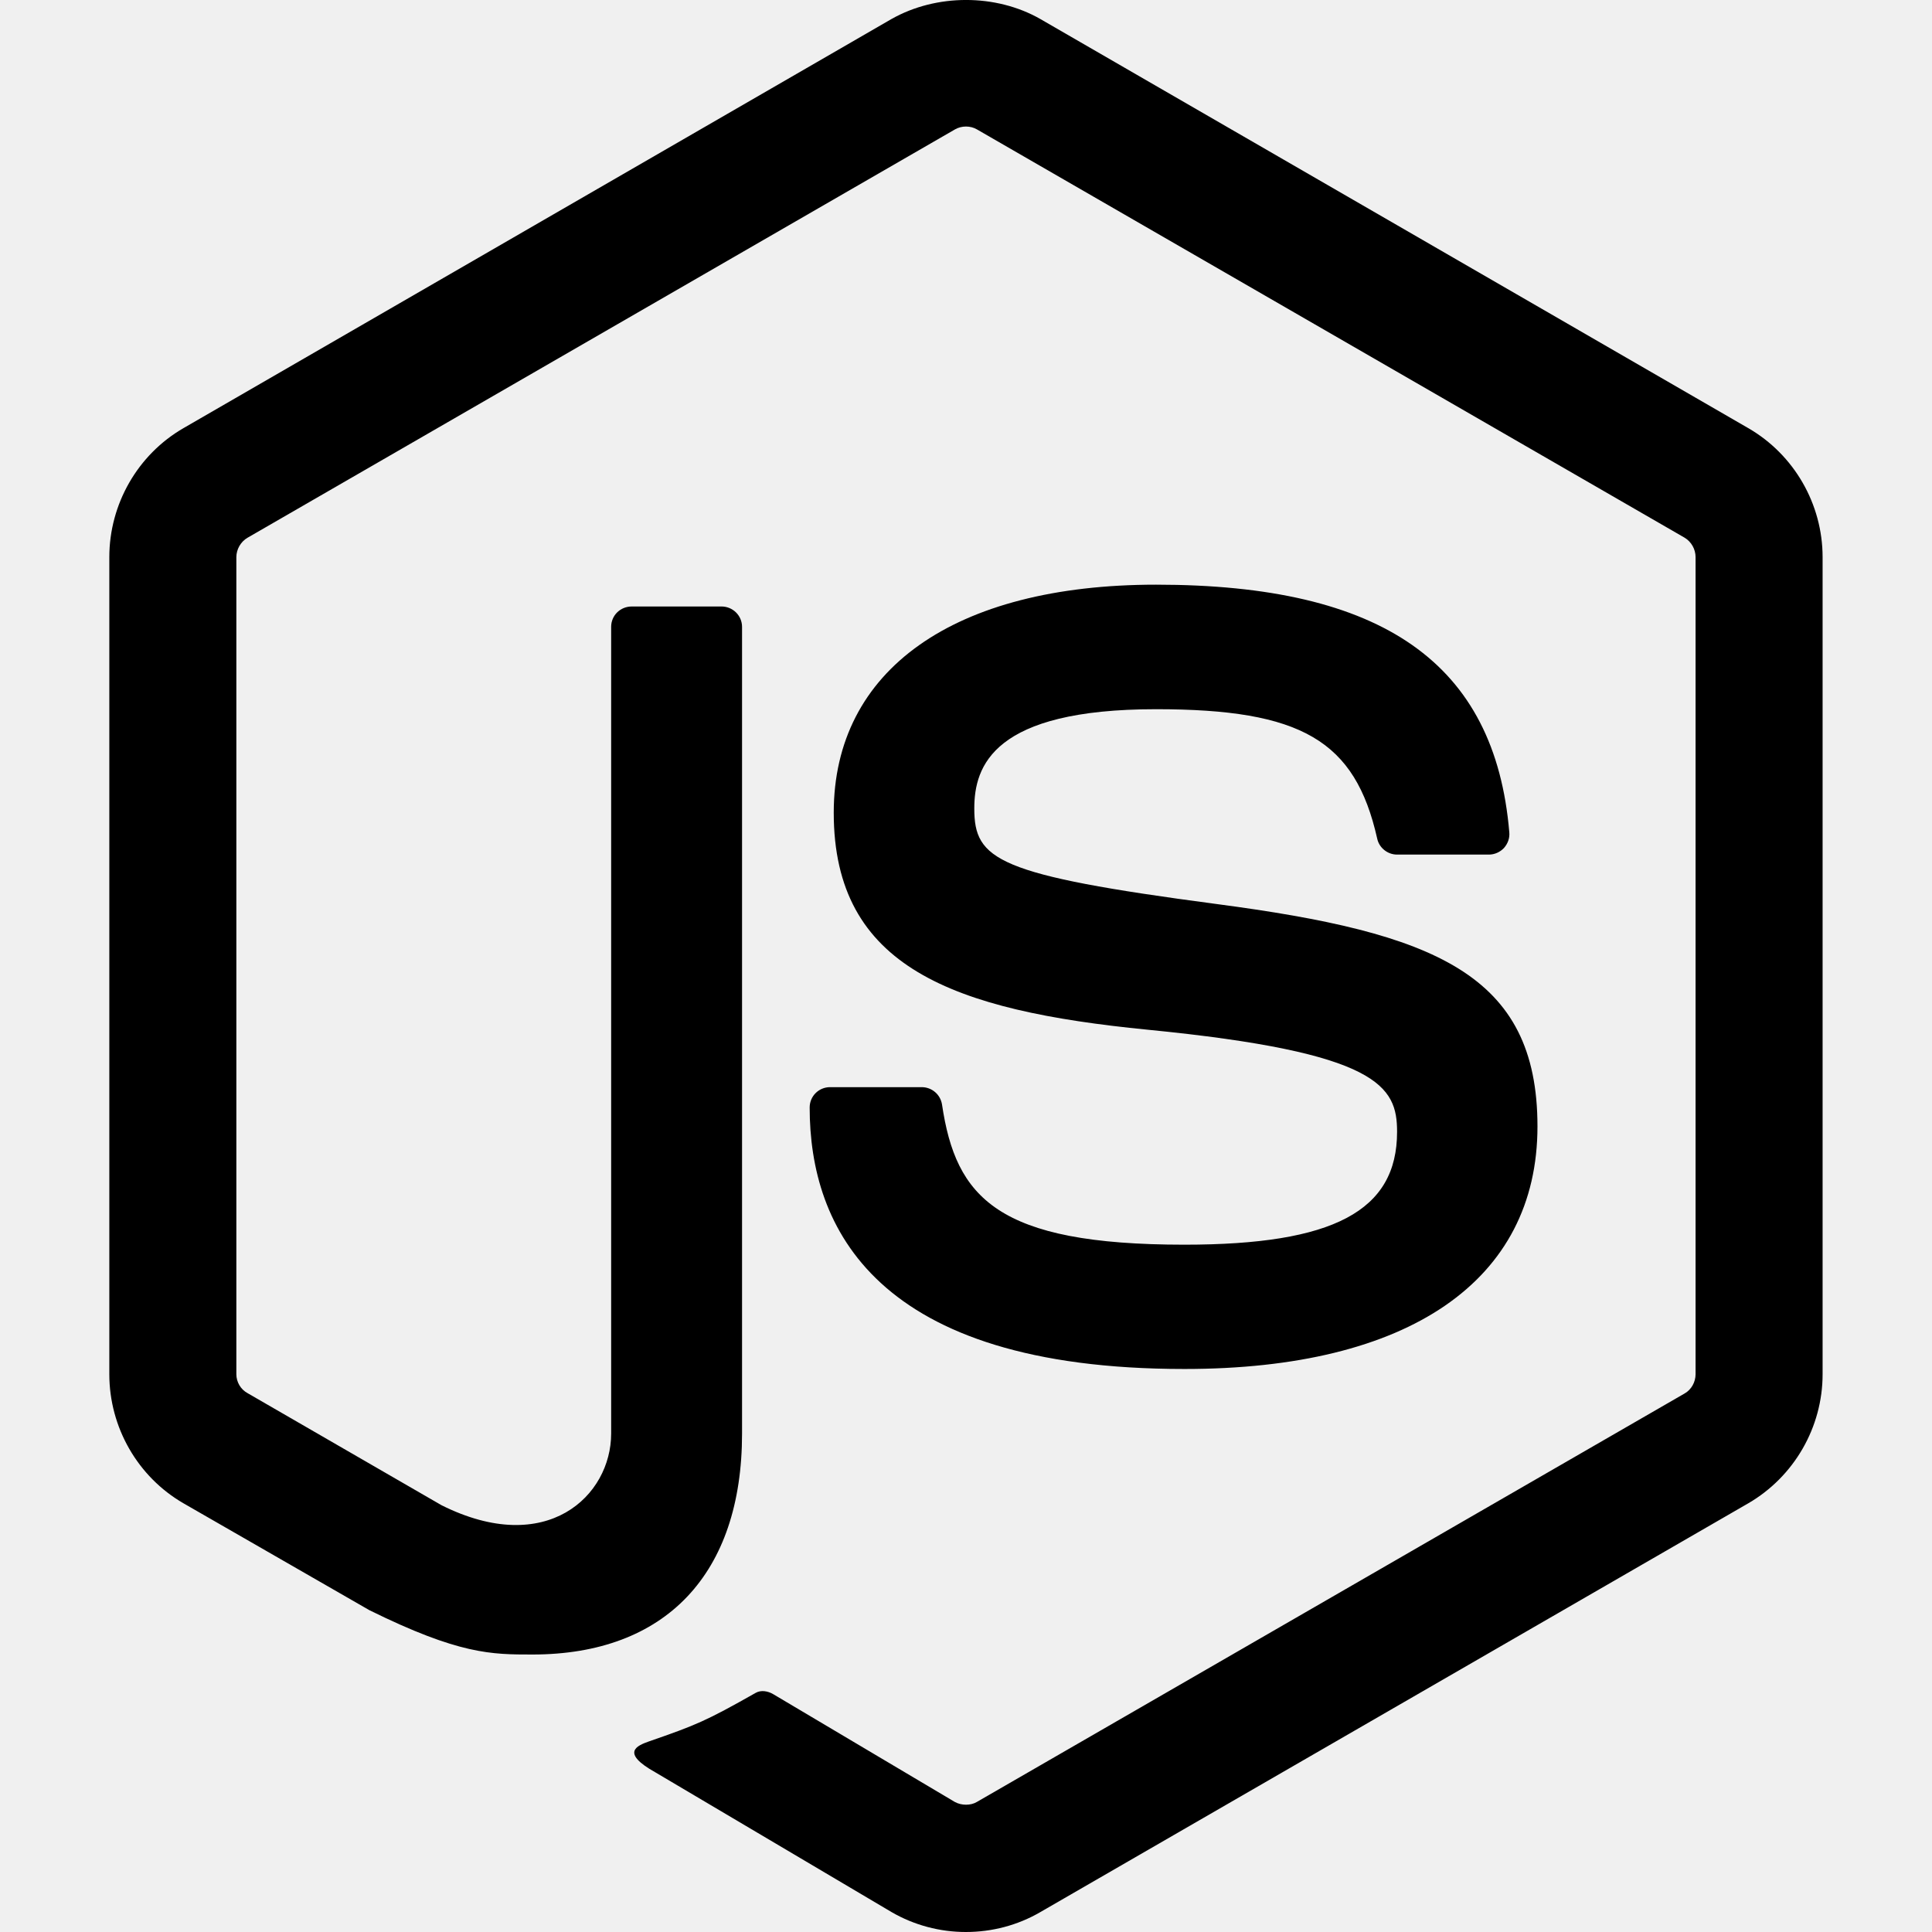
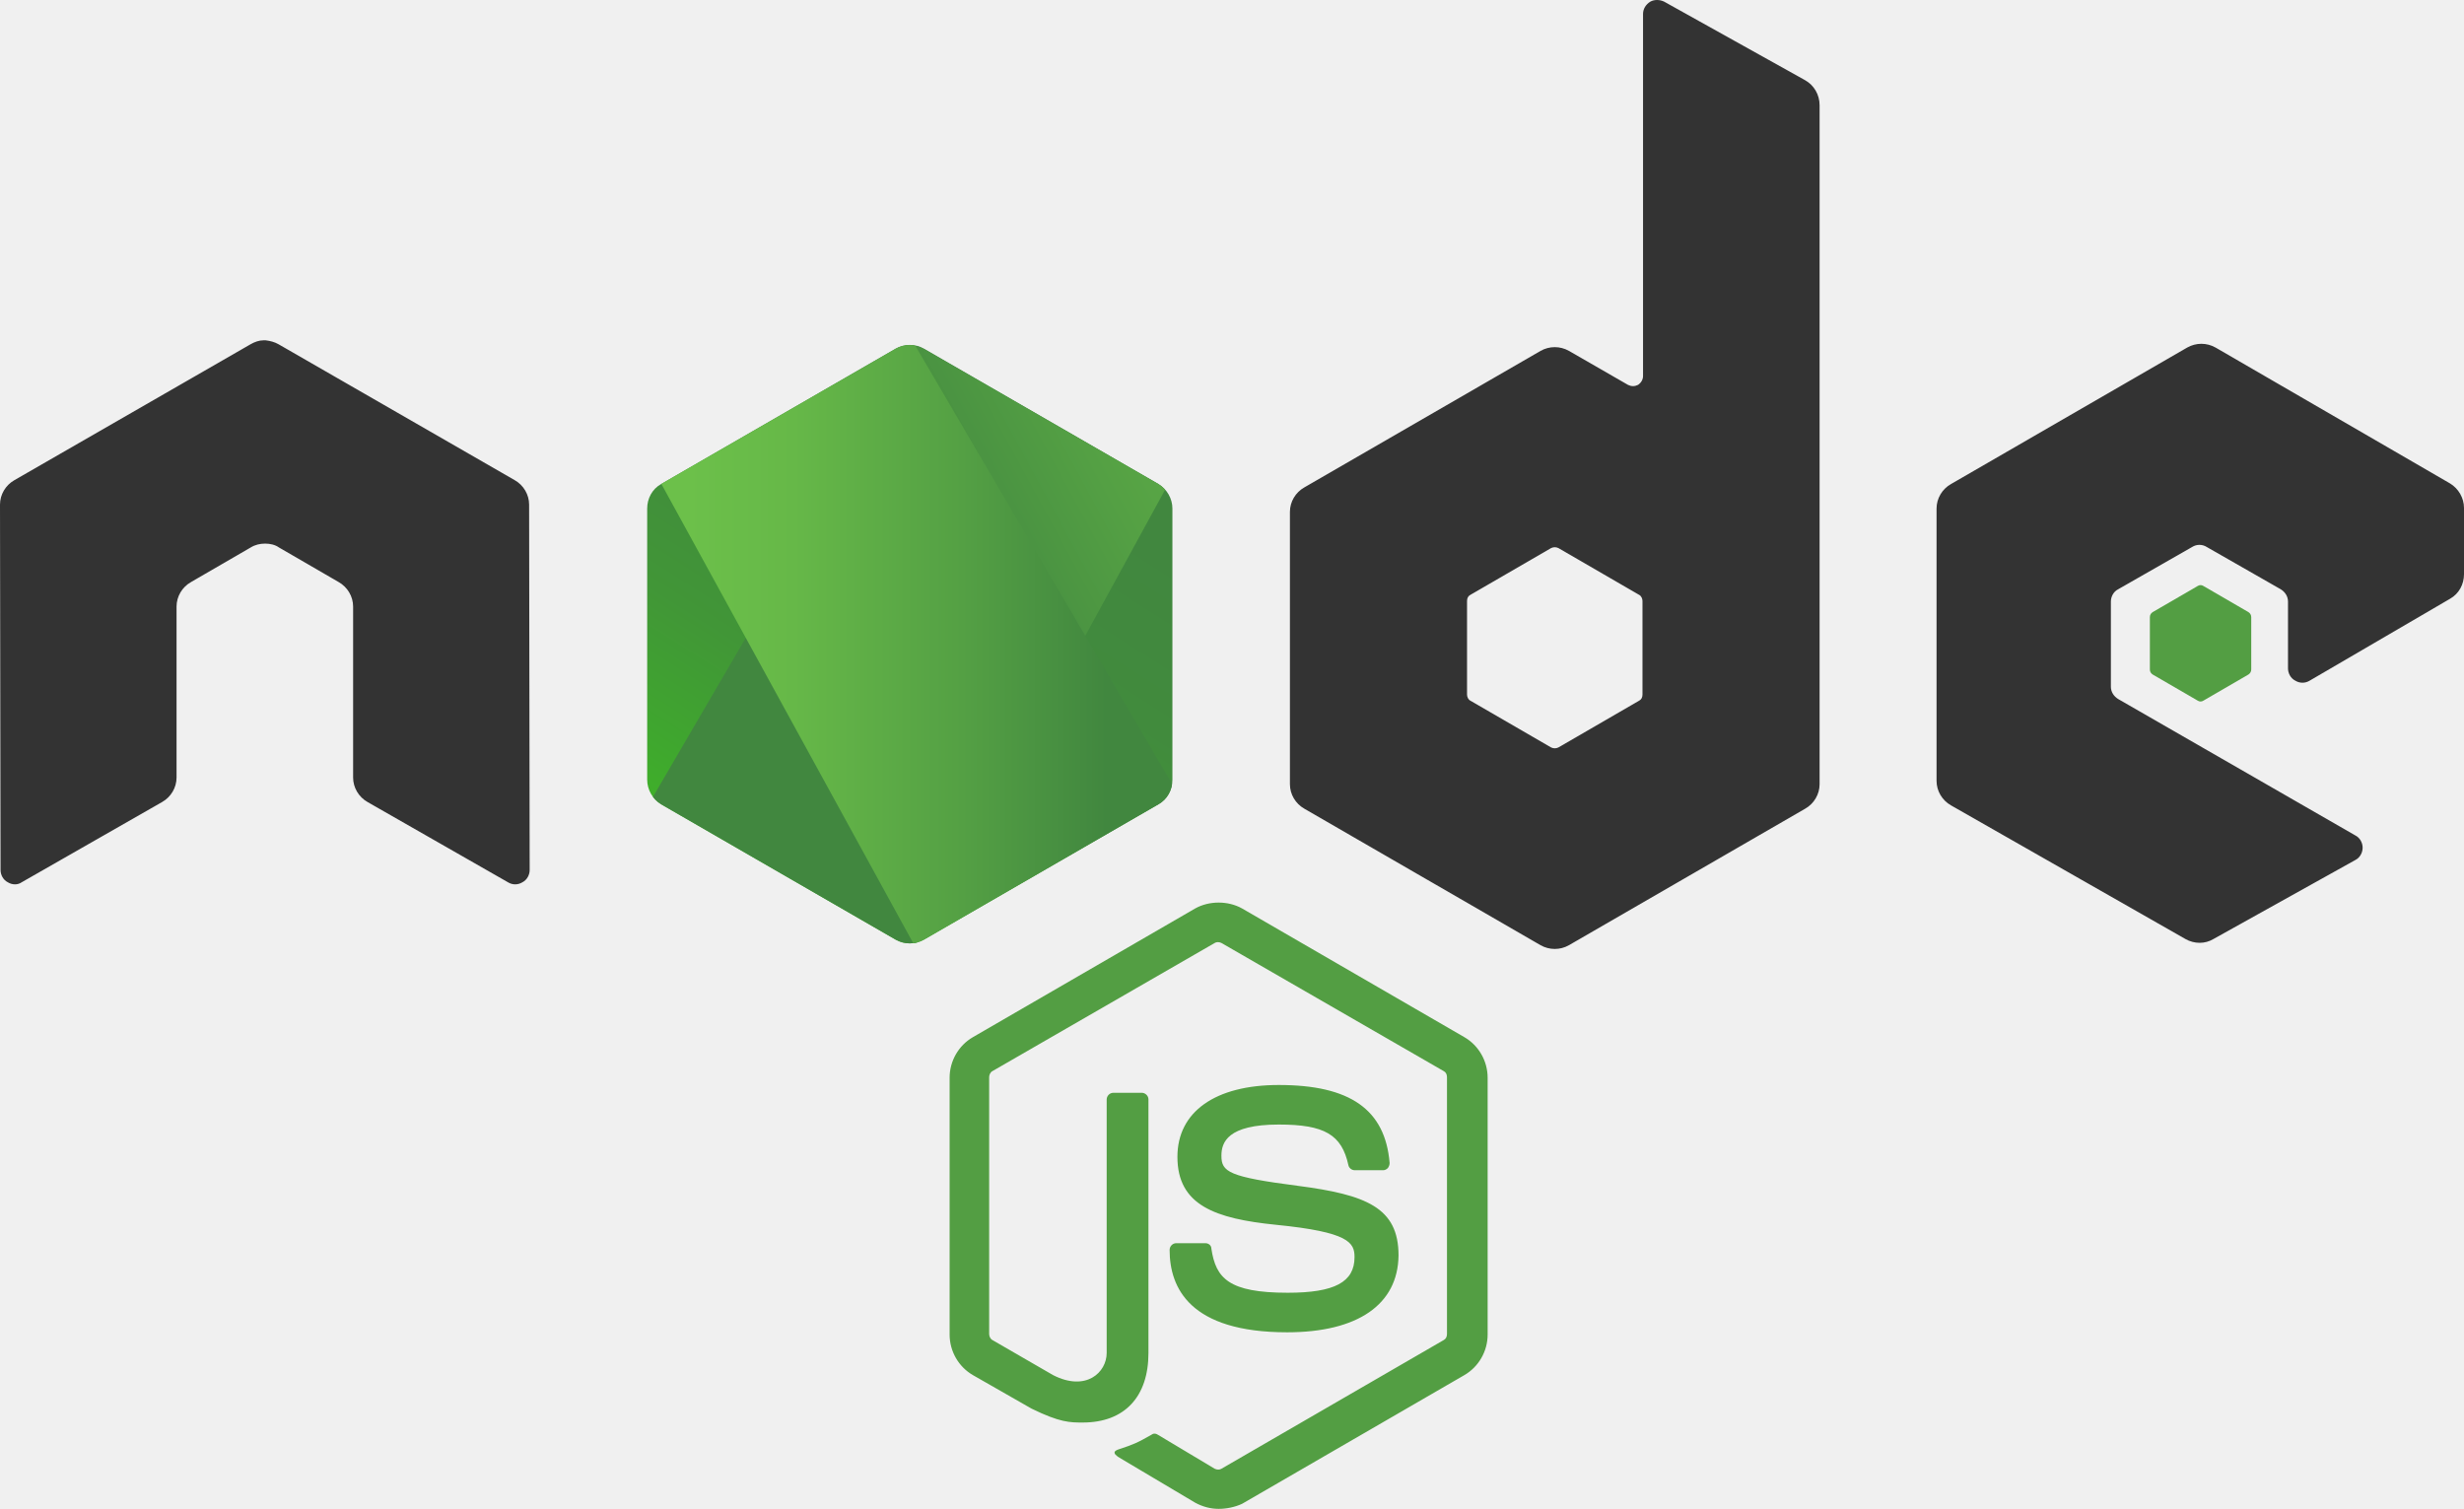
- <svg xmlns="http://www.w3.org/2000/svg" role="img" viewBox="0 0 24 24">
-   <path d="M11.998,24c-0.321,0-0.641-0.084-0.922-0.247l-2.936-1.737c-0.438-0.245-0.224-0.332-0.08-0.383 c0.585-0.203,0.703-0.25,1.328-0.604c0.065-0.037,0.151-0.023,0.218,0.017l2.256,1.339c0.082,0.045,0.197,0.045,0.272,0l8.795-5.076 c0.082-0.047,0.134-0.141,0.134-0.238V6.921c0-0.099-0.053-0.192-0.137-0.242l-8.791-5.072c-0.081-0.047-0.189-0.047-0.271,0 L3.075,6.68C2.99,6.729,2.936,6.825,2.936,6.921v10.15c0,0.097,0.054,0.189,0.139,0.235l2.409,1.392 c1.307,0.654,2.108-0.116,2.108-0.89V7.787c0-0.142,0.114-0.253,0.256-0.253h1.115c0.139,0,0.255,0.112,0.255,0.253v10.021 c0,1.745-0.95,2.745-2.604,2.745c-0.508,0-0.909,0-2.026-0.551L2.28,18.675c-0.57-0.329-0.922-0.945-0.922-1.604V6.921 c0-0.659,0.353-1.275,0.922-1.603l8.795-5.082c0.557-0.315,1.296-0.315,1.848,0l8.794,5.082c0.57,0.329,0.924,0.944,0.924,1.603 v10.15c0,0.659-0.354,1.273-0.924,1.604l-8.794,5.078C12.643,23.916,12.324,24,11.998,24z M19.099,13.993 c0-1.9-1.284-2.406-3.987-2.763c-2.731-0.361-3.009-0.548-3.009-1.187c0-0.528,0.235-1.233,2.258-1.233 c1.807,0,2.473,0.389,2.747,1.607c0.024,0.115,0.129,0.199,0.247,0.199h1.141c0.071,0,0.138-0.031,0.186-0.081 c0.048-0.054,0.074-0.123,0.067-0.196c-0.177-2.098-1.571-3.076-4.388-3.076c-2.508,0-4.004,1.058-4.004,2.833 c0,1.925,1.488,2.457,3.895,2.695c2.88,0.282,3.103,0.703,3.103,1.269c0,0.983-0.789,1.402-2.642,1.402 c-2.327,0-2.839-0.584-3.011-1.742c-0.02-0.124-0.126-0.215-0.253-0.215h-1.137c-0.141,0-0.254,0.112-0.254,0.253 c0,1.482,0.806,3.248,4.655,3.248C17.501,17.007,19.099,15.91,19.099,13.993z" />
+ <svg xmlns="http://www.w3.org/2000/svg" xmlns:xlink="http://www.w3.org/1999/xlink" viewBox="0 0 511.307 313.094">
+   <defs>
+     <linearGradient id="b" x1="79.823" x2="32.862" y1="21.346" y2="105.422" gradientTransform="scale(.93681 1.06745)" gradientUnits="userSpaceOnUse">
+       <stop offset="0%" stop-color="#41873F" />
+       <stop offset="32.88%" stop-color="#418B3D" />
+       <stop offset="63.52%" stop-color="#419637" />
+       <stop offset="93.19%" stop-color="#3FA92D" />
+       <stop offset="100%" stop-color="#3FAE2A" />
+     </linearGradient>
+     <linearGradient id="d" x1="51.369" x2="184.674" y1="64.593" y2="-19.865" gradientTransform="scale(.92602 1.0799)" gradientUnits="userSpaceOnUse">
+       <stop offset="13.76%" stop-color="#41873F" />
+       <stop offset="40.32%" stop-color="#54A044" />
+       <stop offset="71.36%" stop-color="#66B848" />
+       <stop offset="90.81%" stop-color="#6CC04A" />
+     </linearGradient>
+     <linearGradient id="e" x1="5.443" x2="60.6" y1="1.397" y2="1.397" gradientTransform="scale(1.633 .61237)" gradientUnits="userSpaceOnUse">
+       <stop offset="9.192%" stop-color="#6CC04A" />
+       <stop offset="28.64%" stop-color="#66B848" />
+       <stop offset="59.68%" stop-color="#54A044" />
+       <stop offset="86.24%" stop-color="#41873F" />
+     </linearGradient>
+     <linearGradient id="f" x1="-1.421" x2="120.279" y1="66.989" y2="66.989" gradientTransform="scale(.92514 1.08092)" gradientUnits="userSpaceOnUse">
+       <stop offset="9.192%" stop-color="#6CC04A" />
+       <stop offset="28.64%" stop-color="#66B848" />
+       <stop offset="59.68%" stop-color="#54A044" />
+       <stop offset="86.24%" stop-color="#41873F" />
+     </linearGradient>
+     <linearGradient id="g" x1="118.038" x2="169.633" y1="68.363" y2="68.363" gradientTransform="scale(.65465 1.52754)" gradientUnits="userSpaceOnUse">
+       <stop offset="9.192%" stop-color="#6CC04A" />
+       <stop offset="28.64%" stop-color="#66B848" />
+       <stop offset="59.68%" stop-color="#54A044" />
+       <stop offset="86.24%" stop-color="#41873F" />
+     </linearGradient>
+     <linearGradient id="h" x1="-1.039" x2="87.897" y1="150.752" y2="150.752" gradientTransform="scale(1.26598 .7899)" gradientUnits="userSpaceOnUse">
+       <stop offset="9.192%" stop-color="#6CC04A" />
+       <stop offset="28.64%" stop-color="#66B848" />
+       <stop offset="59.68%" stop-color="#54A044" />
+       <stop offset="86.24%" stop-color="#41873F" />
+     </linearGradient>
+     <linearGradient id="i" x1="100.854" x2="46.004" y1="37.182" y2="216.514" gradientTransform="scale(1.26598 .7899)" gradientUnits="userSpaceOnUse">
+       <stop offset="0%" stop-color="#41873F" />
+       <stop offset="32.88%" stop-color="#418B3D" />
+       <stop offset="63.52%" stop-color="#419637" />
+       <stop offset="93.19%" stop-color="#3FA92D" />
+       <stop offset="100%" stop-color="#3FAE2A" />
+     </linearGradient>
+     <path id="a" d="M57.903 1.85a5.957 5.957 0 0 0-5.894 0L3.352 29.933c-1.85 1.04-2.89 3.005-2.89 5.085v56.286c0 2.08 1.156 4.045 2.89 5.085l48.657 28.085a5.957 5.957 0 0 0 5.894 0l48.658-28.085c1.849-1.04 2.89-3.005 2.89-5.085V35.019c0-2.08-1.157-4.045-2.89-5.085L57.903 1.85z" />
+   </defs>
+   <g fill="none">
+     <path fill="#539e43" d="M252.88 313.094c-1.734 0-3.352-.462-4.855-1.271l-15.371-9.13c-2.312-1.272-1.156-1.734-.463-1.965 3.121-1.04 3.699-1.272 6.935-3.12.347-.232.809-.116 1.156.115l11.788 7.05c.463.231 1.04.231 1.387 0l46.115-26.698c.462-.231.693-.694.693-1.271v-53.28c0-.579-.23-1.04-.693-1.272l-46.115-26.582c-.462-.232-1.04-.232-1.387 0l-46.114 26.582c-.463.231-.694.809-.694 1.271v53.28c0 .463.231 1.04.694 1.272l12.597 7.281c6.82 3.467 11.096-.578 11.096-4.623v-52.587c0-.693.578-1.387 1.387-1.387h5.894c.693 0 1.387.578 1.387 1.387v52.587c0 9.13-4.97 14.447-13.638 14.447-2.658 0-4.739 0-10.633-2.89l-12.135-6.934c-3.005-1.733-4.855-4.97-4.855-8.437v-53.28c0-3.467 1.85-6.704 4.855-8.437l46.114-26.698c2.89-1.618 6.82-1.618 9.709 0l46.114 26.698c3.005 1.733 4.854 4.97 4.854 8.437v53.28c0 3.467-1.849 6.704-4.854 8.437l-46.114 26.698c-1.503.694-3.236 1.04-4.855 1.04zm14.215-36.637c-20.225 0-24.386-9.246-24.386-17.105 0-.694.578-1.387 1.387-1.387h6.01c.693 0 1.271.462 1.271 1.156.925 6.125 3.583 9.13 15.834 9.13 9.708 0 13.869-2.196 13.869-7.397 0-3.005-1.156-5.2-16.296-6.703-12.598-1.272-20.457-4.045-20.457-14.1 0-9.362 7.859-14.91 21.035-14.91 14.793 0 22.075 5.086 23 16.18 0 .348-.116.694-.348 1.041-.23.231-.577.462-.924.462h-6.01c-.578 0-1.156-.462-1.271-1.04-1.387-6.356-4.97-8.437-14.447-8.437-10.633 0-11.905 3.699-11.905 6.472 0 3.352 1.503 4.392 15.834 6.241 14.216 1.85 20.92 4.508 20.92 14.447-.116 10.171-8.438 15.95-23.116 15.95z" />
+     <path fill="#333" d="M109.797 104.712c0-2.08-1.156-4.046-3.005-5.086l-49.004-28.2c-.81-.463-1.734-.694-2.658-.81h-.463c-.924 0-1.849.347-2.658.81l-49.004 28.2C1.155 100.666 0 102.631 0 104.712l.116 75.817c0 1.04.577 2.08 1.502 2.543.925.578 2.08.578 2.89 0l29.125-16.643c1.849-1.04 3.004-3.005 3.004-5.085v-35.482c0-2.08 1.156-4.045 3.005-5.085l12.367-7.166c.925-.578 1.965-.81 3.005-.81 1.04 0 2.08.232 2.89.81l12.366 7.166c1.85 1.04 3.005 3.004 3.005 5.085v35.482c0 2.08 1.156 4.045 3.005 5.085l29.125 16.643c.925.578 2.08.578 3.005 0 .925-.463 1.502-1.503 1.502-2.543zM345.34.347c-.925-.463-2.08-.463-2.89 0-.924.578-1.502 1.502-1.502 2.542v75.125c0 .693-.347 1.386-1.04 1.849-.694.346-1.387.346-2.08 0l-12.251-7.05a5.957 5.957 0 0 0-5.895 0l-49.004 28.316c-1.85 1.04-3.005 3.005-3.005 5.085v56.516c0 2.08 1.156 4.046 3.005 5.086l49.004 28.316a5.957 5.957 0 0 0 5.895 0l49.004-28.316c1.849-1.04 3.005-3.005 3.005-5.086V21.844c0-2.196-1.156-4.16-3.005-5.201zm-4.507 143.776c0 .578-.232 1.04-.694 1.271l-16.758 9.708a1.714 1.714 0 0 1-1.503 0l-16.758-9.708c-.463-.231-.694-.809-.694-1.271v-19.417c0-.578.231-1.04.694-1.271l16.758-9.709a1.714 1.714 0 0 1 1.503 0l16.758 9.709c.462.23.694.809.694 1.271zM508.417 124.244c1.85-1.04 2.89-3.005 2.89-5.086v-13.753c0-2.08-1.156-4.045-2.89-5.085l-48.657-28.2a5.957 5.957 0 0 0-5.895 0l-49.004 28.315c-1.849 1.04-3.005 3.005-3.005 5.086v56.516c0 2.08 1.156 4.045 3.005 5.085l48.658 27.738c1.849 1.04 4.045 1.04 5.779 0l29.471-16.411c.925-.463 1.503-1.503 1.503-2.543 0-1.04-.578-2.08-1.503-2.543l-49.235-28.316c-.925-.577-1.502-1.502-1.502-2.542v-17.683c0-1.04.577-2.08 1.502-2.543l15.372-8.784a2.821 2.821 0 0 1 3.005 0l15.371 8.784c.925.578 1.503 1.502 1.503 2.543v13.869c0 1.04.578 2.08 1.502 2.542.925.578 2.08.578 3.005 0z" />
+     <path fill="#539e43" d="M456.061 121.586a1.05 1.05 0 0 1 1.156 0l9.362 5.432c.347.23.578.577.578 1.04v10.864c0 .462-.231.809-.578 1.04l-9.362 5.432a1.05 1.05 0 0 1-1.156 0l-9.361-5.432c-.347-.231-.578-.578-.578-1.04v-10.864c0-.463.231-.81.578-1.04z" />
+     <g transform="translate(133.837 70.501)">
+       <mask id="c" fill="#fff">
+         <use width="100%" height="100%" xlink:href="#a" />
+       </mask>
+       <use width="100%" height="100%" fill="url(#b)" style="fill:url(#b)" xlink:href="#a" />
+       <g mask="url(#c)">
+         <path d="M51.893 1.85 3.121 29.933C1.27 30.974 0 32.94 0 35.02v56.286c0 1.387.578 2.658 1.502 3.698L56.285 1.156c-1.387-.231-3.005-.116-4.392.693zM56.632 125.053c.462-.116.925-.347 1.387-.578l48.773-28.085c1.85-1.04 3.005-3.005 3.005-5.085V35.019c0-1.502-.694-3.005-1.734-4.045z" />
+         <path fill="url(#d)" d="M106.676 29.934 57.788 1.85a8.025 8.025 0 0 0-1.503-.578L1.502 95.12a6.082 6.082 0 0 0 1.619 1.387l48.888 28.085c1.387.809 3.005 1.04 4.507.577l51.432-94.078c-.347-.462-.81-.81-1.272-1.156z" style="fill:url(#d)" />
+       </g>
+       <g mask="url(#c)">
+         <path d="M109.797 91.305V35.019c0-2.08-1.271-4.045-3.12-5.085L57.786 1.85a5.106 5.106 0 0 0-1.848-.693l53.511 91.42c.231-.347.347-.809.347-1.271zM3.12 29.934C1.272 30.974 0 32.94 0 35.02v56.286c0 2.08 1.387 4.045 3.12 5.085l48.889 28.085c1.156.693 2.427.925 3.814.693L3.467 29.818z" />
+         <path fill="url(#e)" fill-rule="evenodd" d="m50.391.809-.693.347h.924z" style="fill:url(#e)" transform="translate(0 -9.246)" />
+         <path fill="url(#f)" fill-rule="evenodd" d="M106.792 105.636c1.387-.809 2.427-2.196 2.89-3.698L56.053 10.402c-1.387-.231-2.89-.116-4.16.693L3.351 39.065l52.355 95.465a8.056 8.056 0 0 0 2.196-.693z" style="fill:url(#f)" transform="translate(0 -9.246)" />
+         <path fill="url(#g)" fill-rule="evenodd" d="m111.3 104.712-.347-.578v.809z" style="fill:url(#g)" transform="translate(0 -9.246)" />
+         <path fill="url(#h)" fill-rule="evenodd" d="m106.792 105.636-48.773 28.085a6.973 6.973 0 0 1-2.196.693l.925 1.734 54.089-31.32v-.694l-1.387-2.312c-.231 1.618-1.271 3.005-2.658 3.814z" style="fill:url(#h)" transform="translate(0 -9.246)" />
+         <path fill="url(#i)" fill-rule="evenodd" d="m106.792 105.636-48.773 28.085a6.973 6.973 0 0 1-2.196.693l.925 1.734 54.089-31.32v-.694l-1.387-2.312c-.231 1.618-1.271 3.005-2.658 3.814z" style="fill:url(#i)" transform="translate(0 -9.246)" />
+       </g>
+     </g>
+   </g>
</svg>
